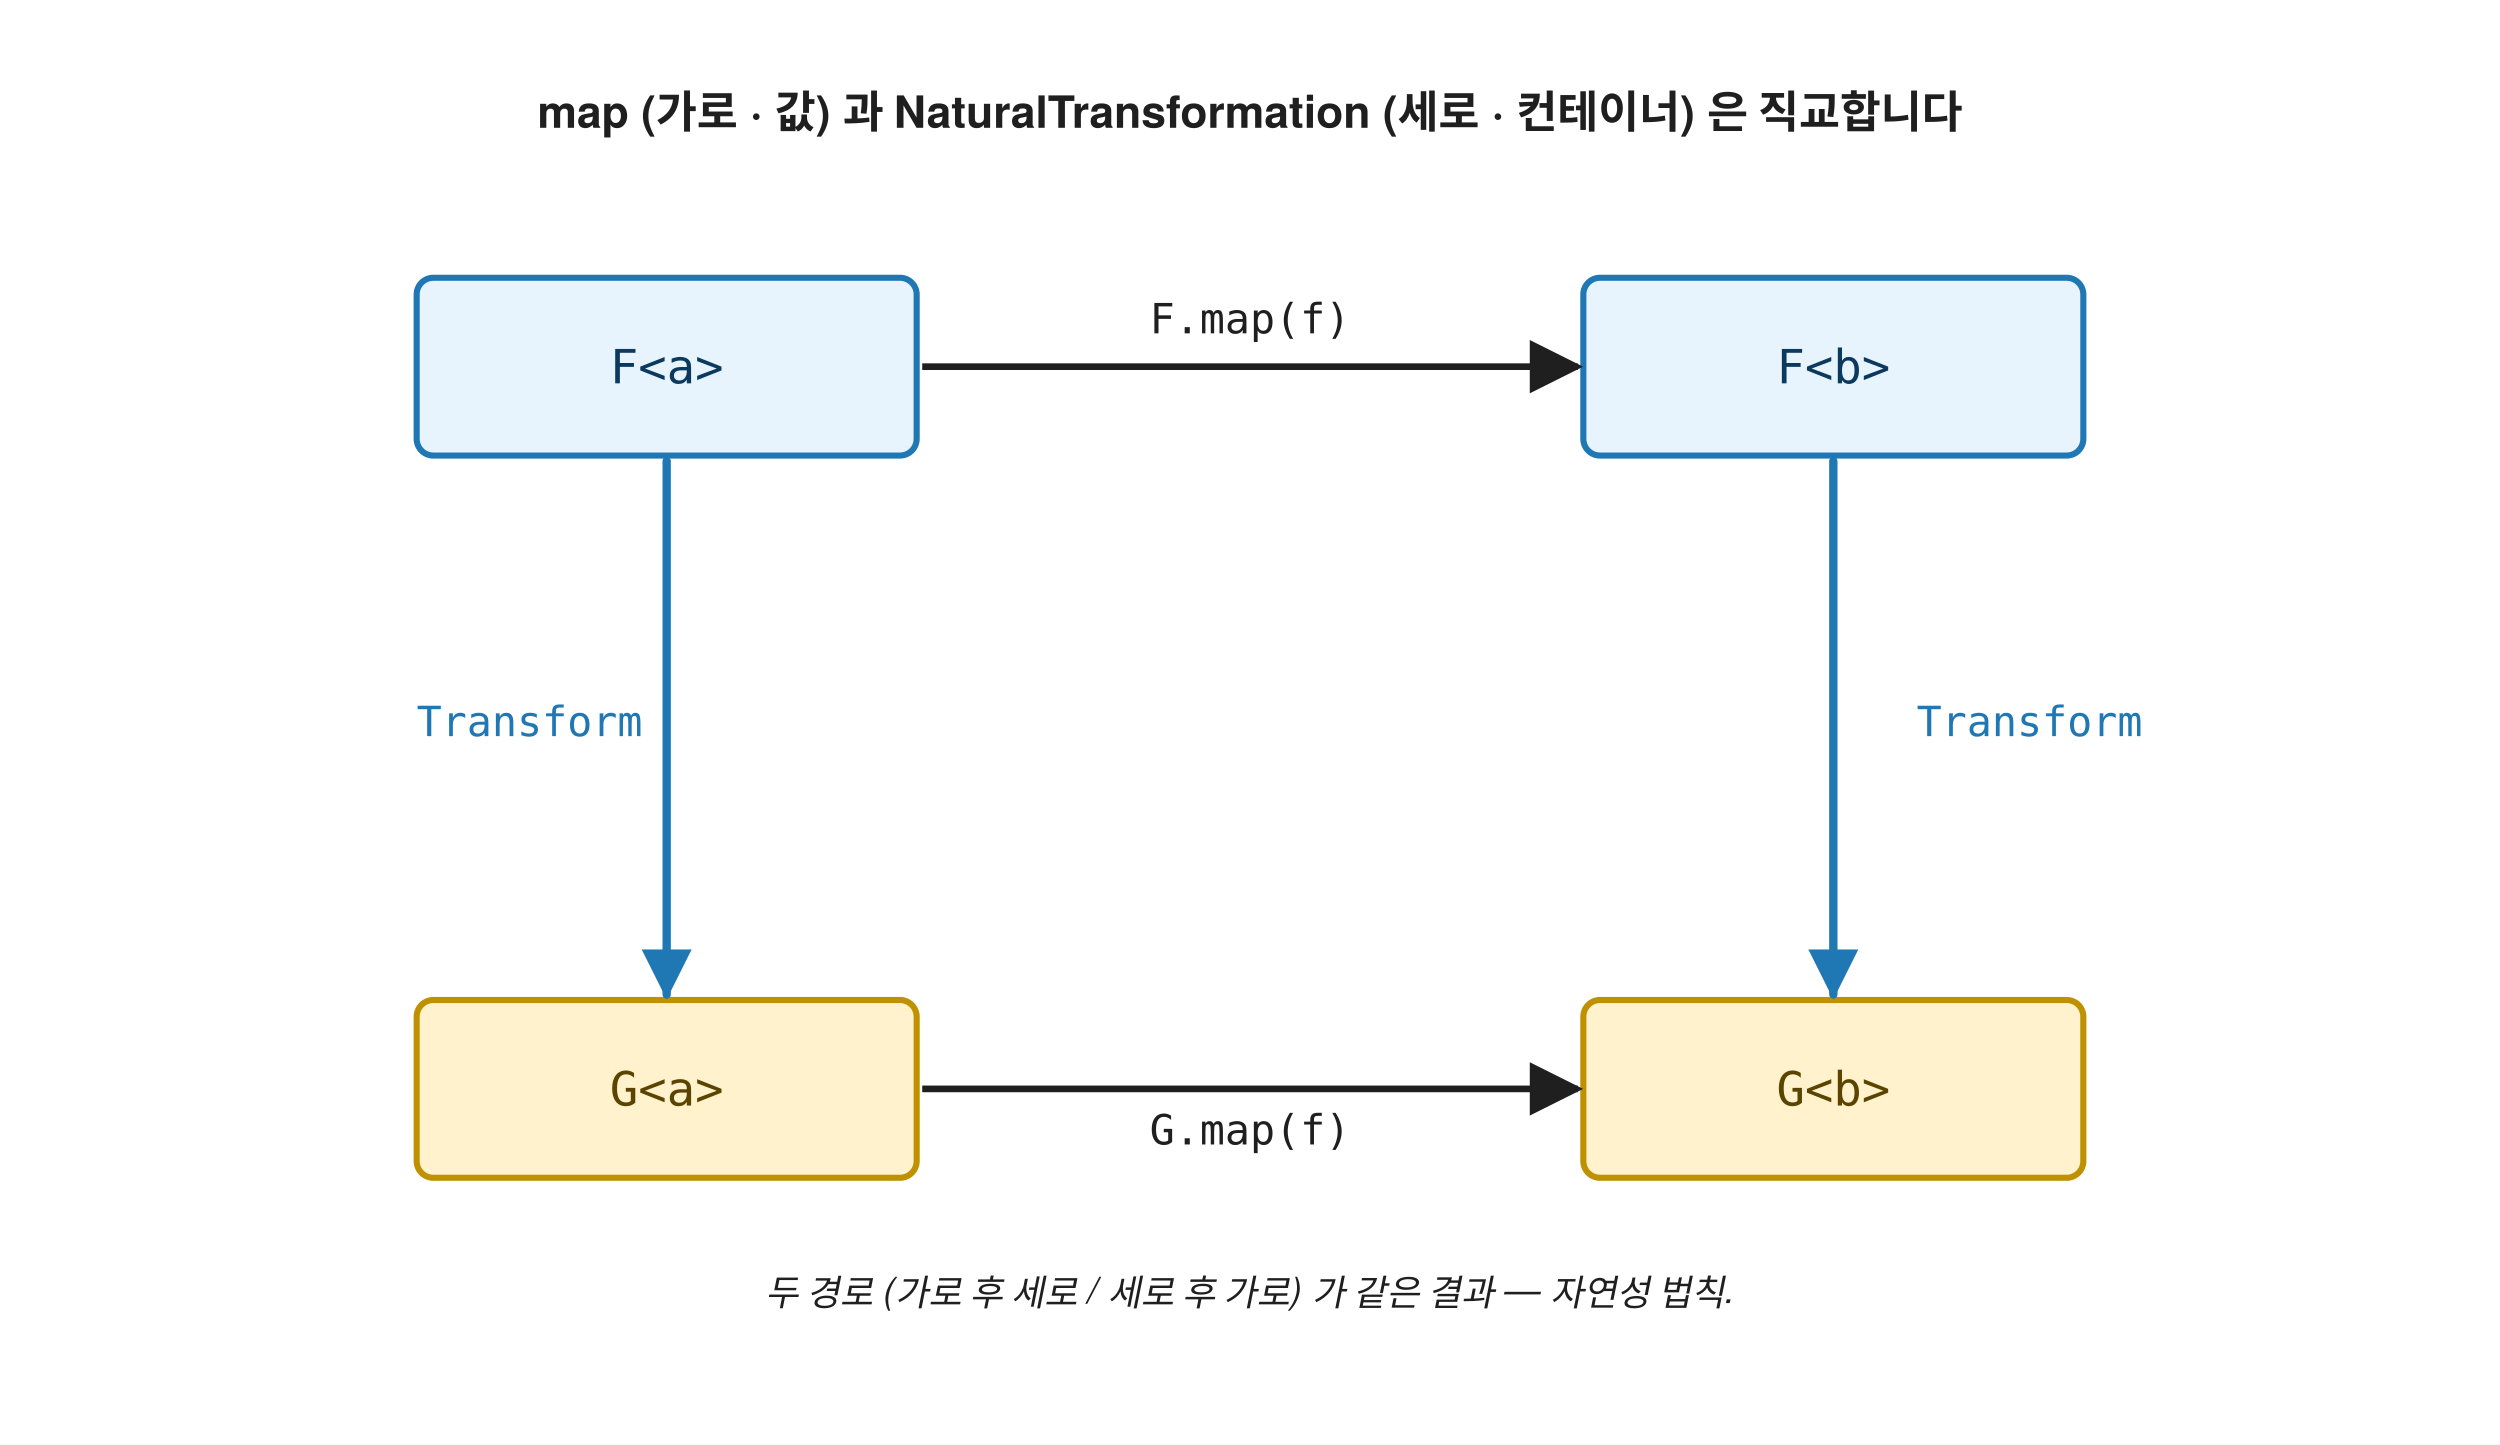
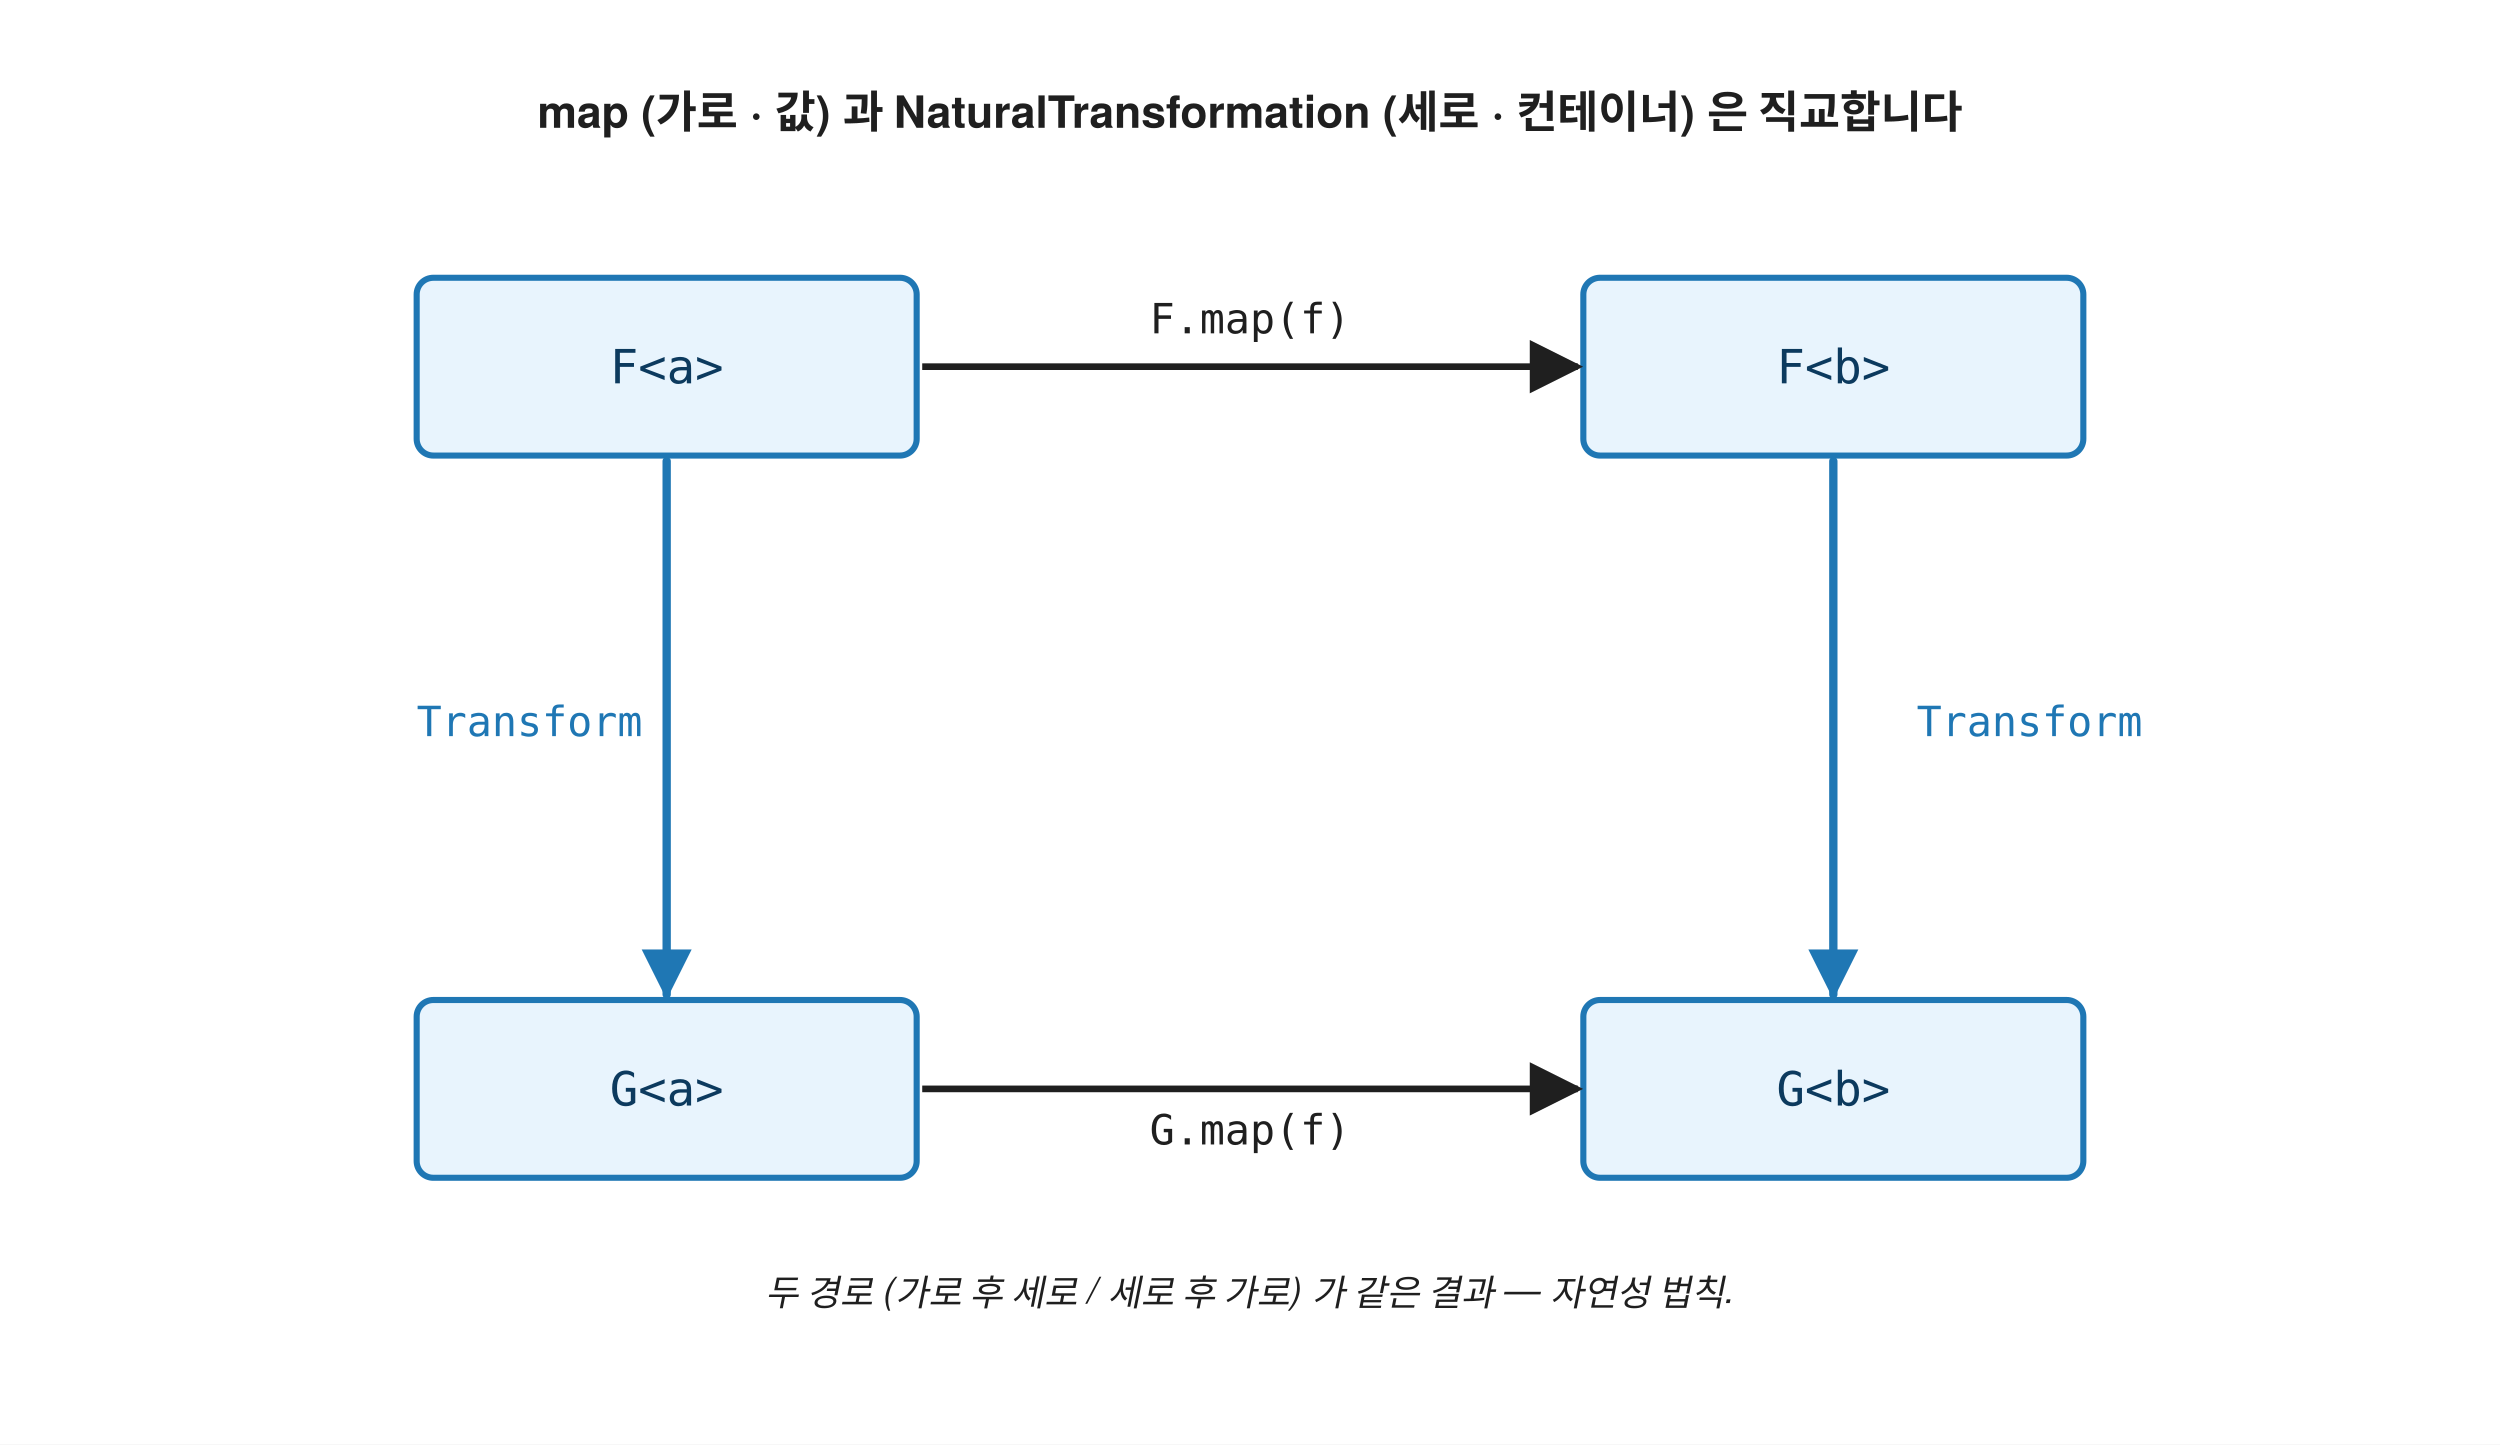
<svg xmlns="http://www.w3.org/2000/svg" viewBox="0 0 900 520" font-family="'Helvetica Neue', 'Noto Sans KR', sans-serif">
  <defs>
    <marker id="arrow-fn" viewBox="0 0 10 10" refX="9" refY="5" markerWidth="8" markerHeight="8" orient="auto-start-reverse">
      <path d="M0,0 L10,5 L0,10 z" fill="#1f1f1f" />
    </marker>
    <marker id="arrow-lift" viewBox="0 0 10 10" refX="9" refY="5" markerWidth="6" markerHeight="6" orient="auto-start-reverse">
      <path d="M0,0 L10,5 L0,10 z" fill="#1f77b4" />
    </marker>
  </defs>
  <rect width="900" height="520" fill="#ffffff" />
  <text x="450" y="46" font-size="16" font-weight="bold" fill="#1f1f1f" text-anchor="middle">map (가로 · 값) 과 NaturalTransformation (세로 · 컨테이너) 은 직교합니다</text>
  <rect x="150" y="100" width="180" height="64" fill="#e8f4fd" stroke="#1f77b4" stroke-width="2.2" rx="6" />
  <text x="240" y="138" font-size="17" fill="#0c3a5e" text-anchor="middle" font-family="'Consolas', monospace">F&lt;a&gt;</text>
  <rect x="570" y="100" width="180" height="64" fill="#e8f4fd" stroke="#1f77b4" stroke-width="2.2" rx="6" />
  <text x="660" y="138" font-size="17" fill="#0c3a5e" text-anchor="middle" font-family="'Consolas', monospace">F&lt;b&gt;</text>
-   <rect x="150" y="360" width="180" height="64" fill="#fff2cc" stroke="#bf9000" stroke-width="2.2" rx="6" />
-   <text x="240" y="398" font-size="17" fill="#5a4400" text-anchor="middle" font-family="'Consolas', monospace">G&lt;a&gt;</text>
-   <rect x="570" y="360" width="180" height="64" fill="#fff2cc" stroke="#bf9000" stroke-width="2.2" rx="6" />
-   <text x="660" y="398" font-size="17" fill="#5a4400" text-anchor="middle" font-family="'Consolas', monospace">G&lt;b&gt;</text>
+   <rect x="150" y="360" width="180" height="64" fill="#e8f4fd" stroke="#1f77b4" stroke-width="2.2" rx="6" />
+   <text x="240" y="398" font-size="17" fill="#0c3a5e" text-anchor="middle" font-family="'Consolas', monospace">G&lt;a&gt;</text>
+   <rect x="570" y="360" width="180" height="64" fill="#e8f4fd" stroke="#1f77b4" stroke-width="2.2" rx="6" />
+   <text x="660" y="398" font-size="17" fill="#0c3a5e" text-anchor="middle" font-family="'Consolas', monospace">G&lt;b&gt;</text>
  <line x1="332" y1="132" x2="568" y2="132" stroke="#1f1f1f" stroke-width="2.4" marker-end="url(#arrow-fn)" />
  <text x="450" y="120" font-size="15" fill="#1f1f1f" text-anchor="middle" font-family="'Consolas', monospace">F.map(f)</text>
  <line x1="332" y1="392" x2="568" y2="392" stroke="#1f1f1f" stroke-width="2.4" marker-end="url(#arrow-fn)" />
  <text x="450" y="412" font-size="15" fill="#1f1f1f" text-anchor="middle" font-family="'Consolas', monospace">G.map(f)</text>
  <line x1="240" y1="166" x2="240" y2="358" stroke="#1f77b4" stroke-width="3" stroke-linecap="round" marker-end="url(#arrow-lift)" />
  <text x="150" y="265" font-size="15" fill="#1f77b4" font-family="'Consolas', monospace">Transform</text>
  <line x1="660" y1="166" x2="660" y2="358" stroke="#1f77b4" stroke-width="3" stroke-linecap="round" marker-end="url(#arrow-lift)" />
  <text x="690" y="265" font-size="15" fill="#1f77b4" font-family="'Consolas', monospace">Transform</text>
  <text x="450" y="470" font-size="13" fill="#1f1f1f" text-anchor="middle" font-style="italic">두 경로 (가로 후 세로 / 세로 후 가로) 가 같은 결과 — 자연성 법칙.</text>
</svg>
